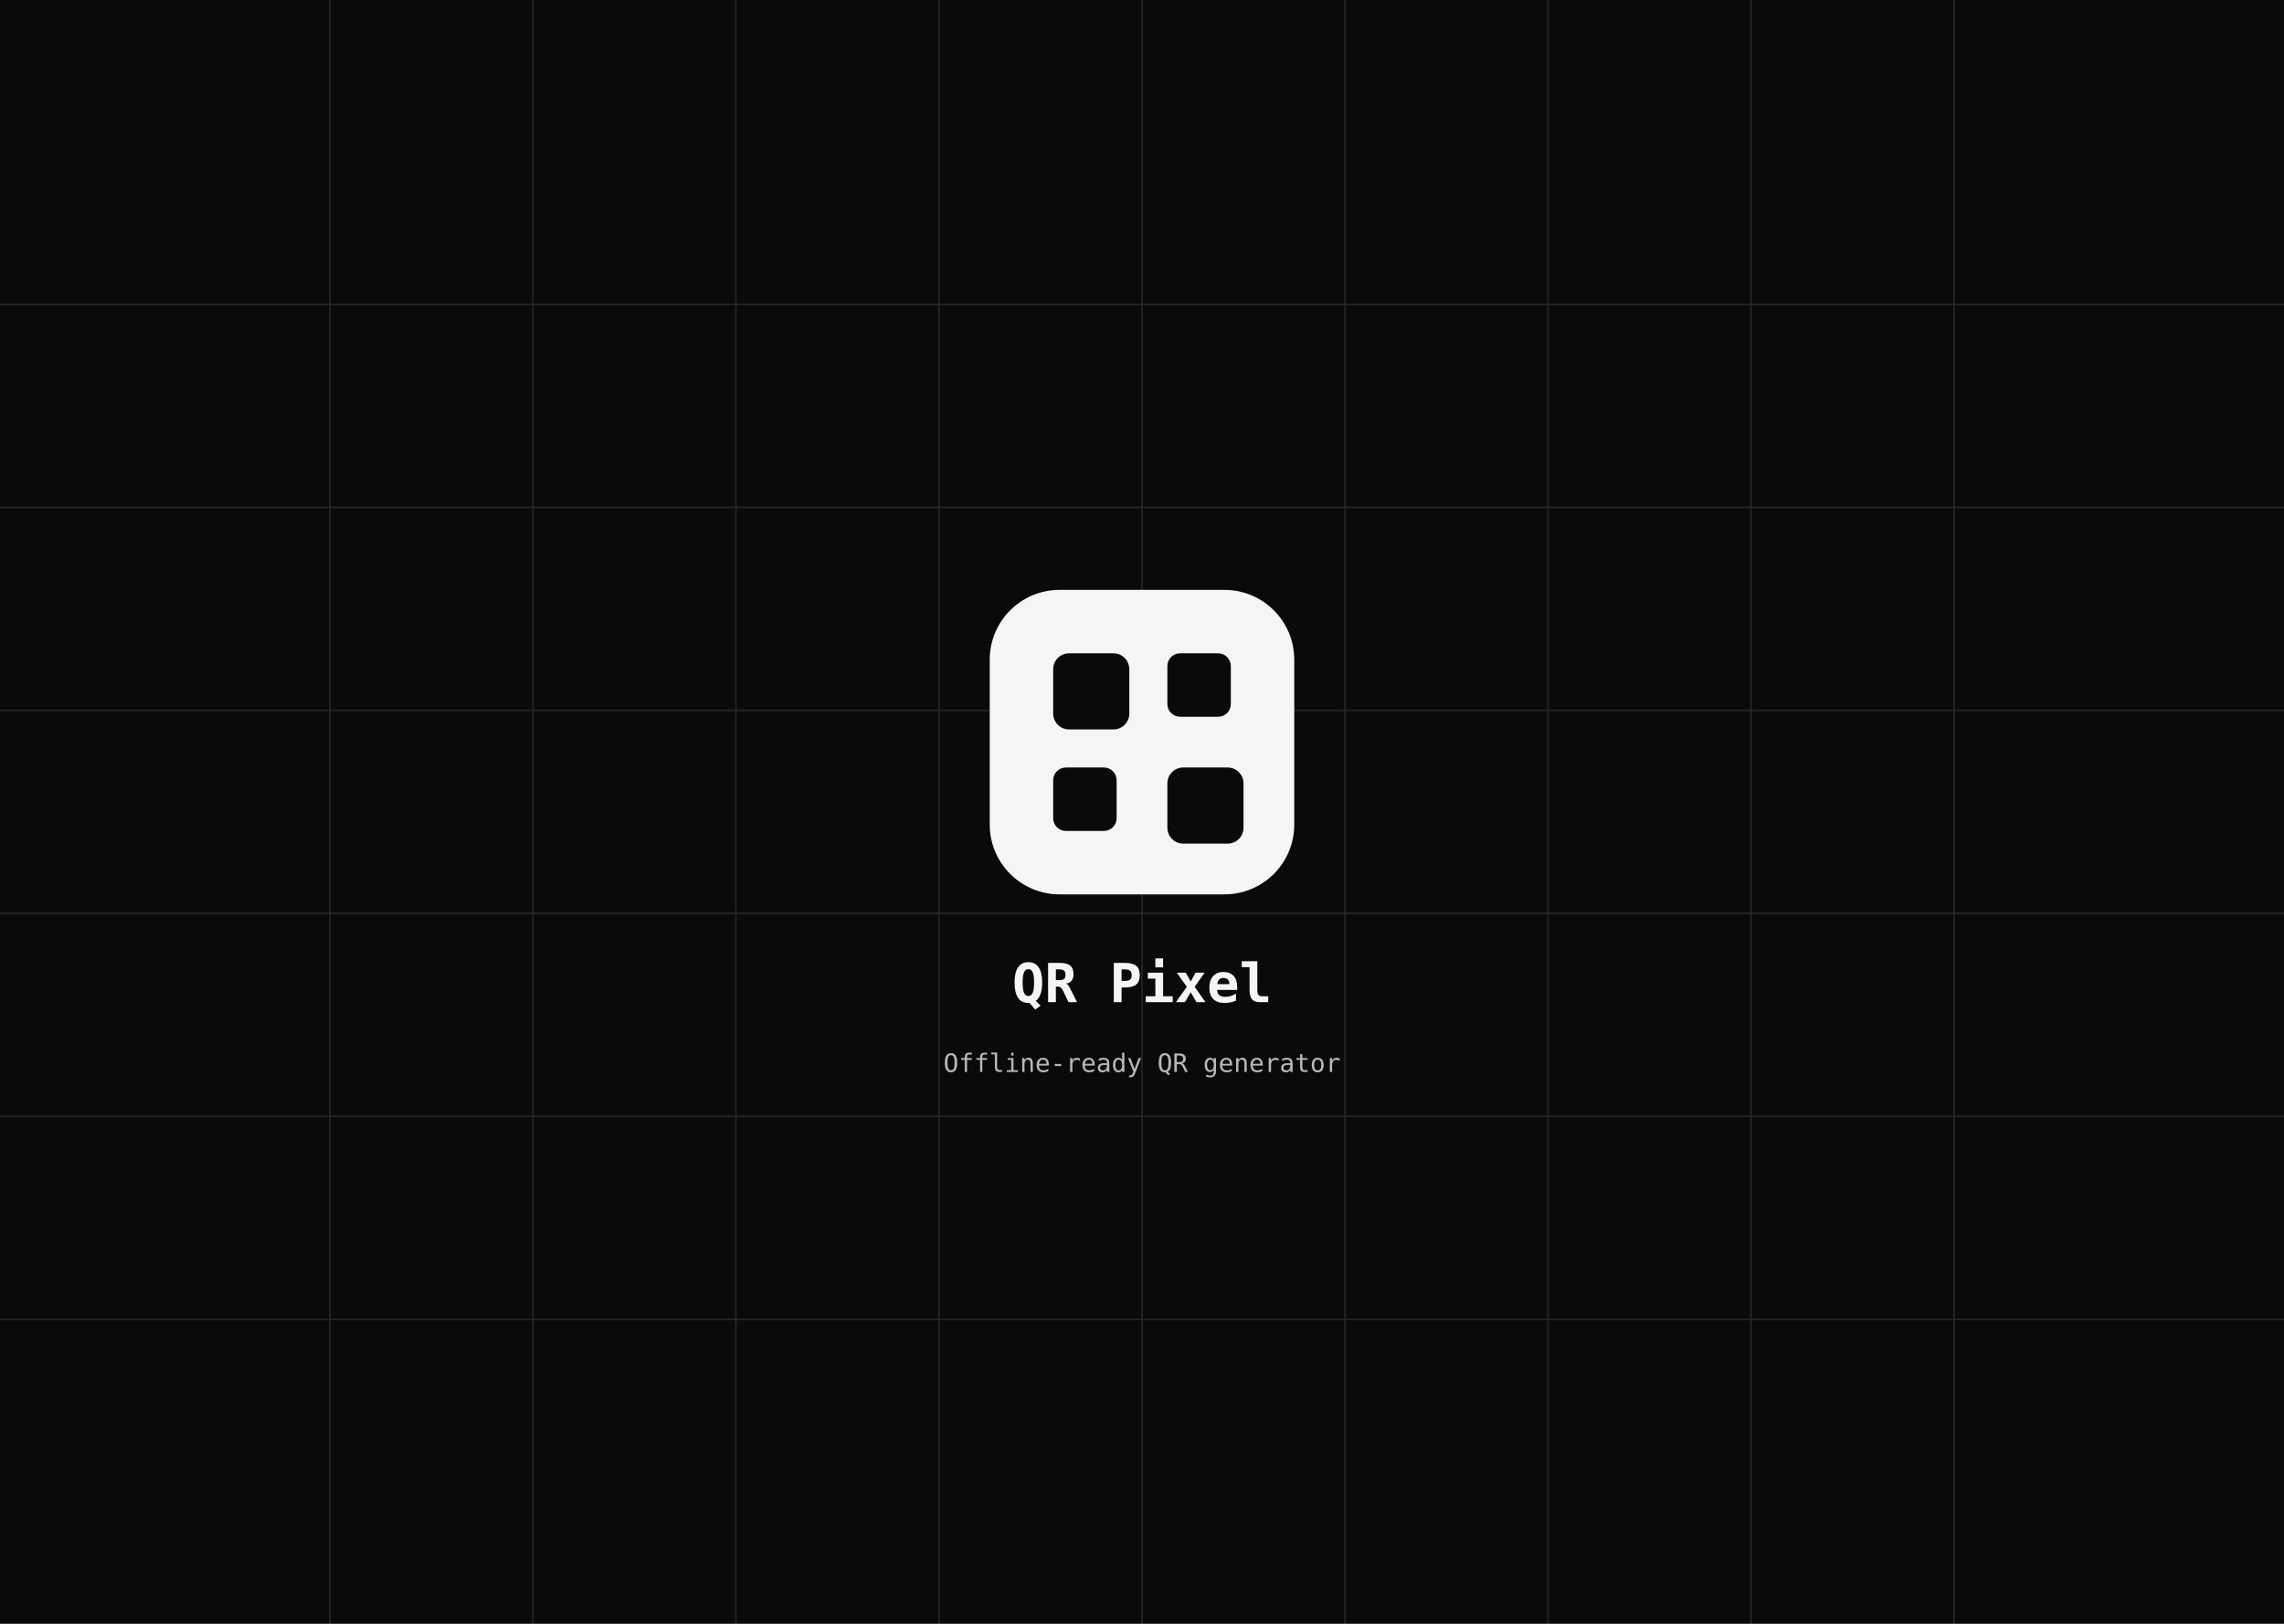
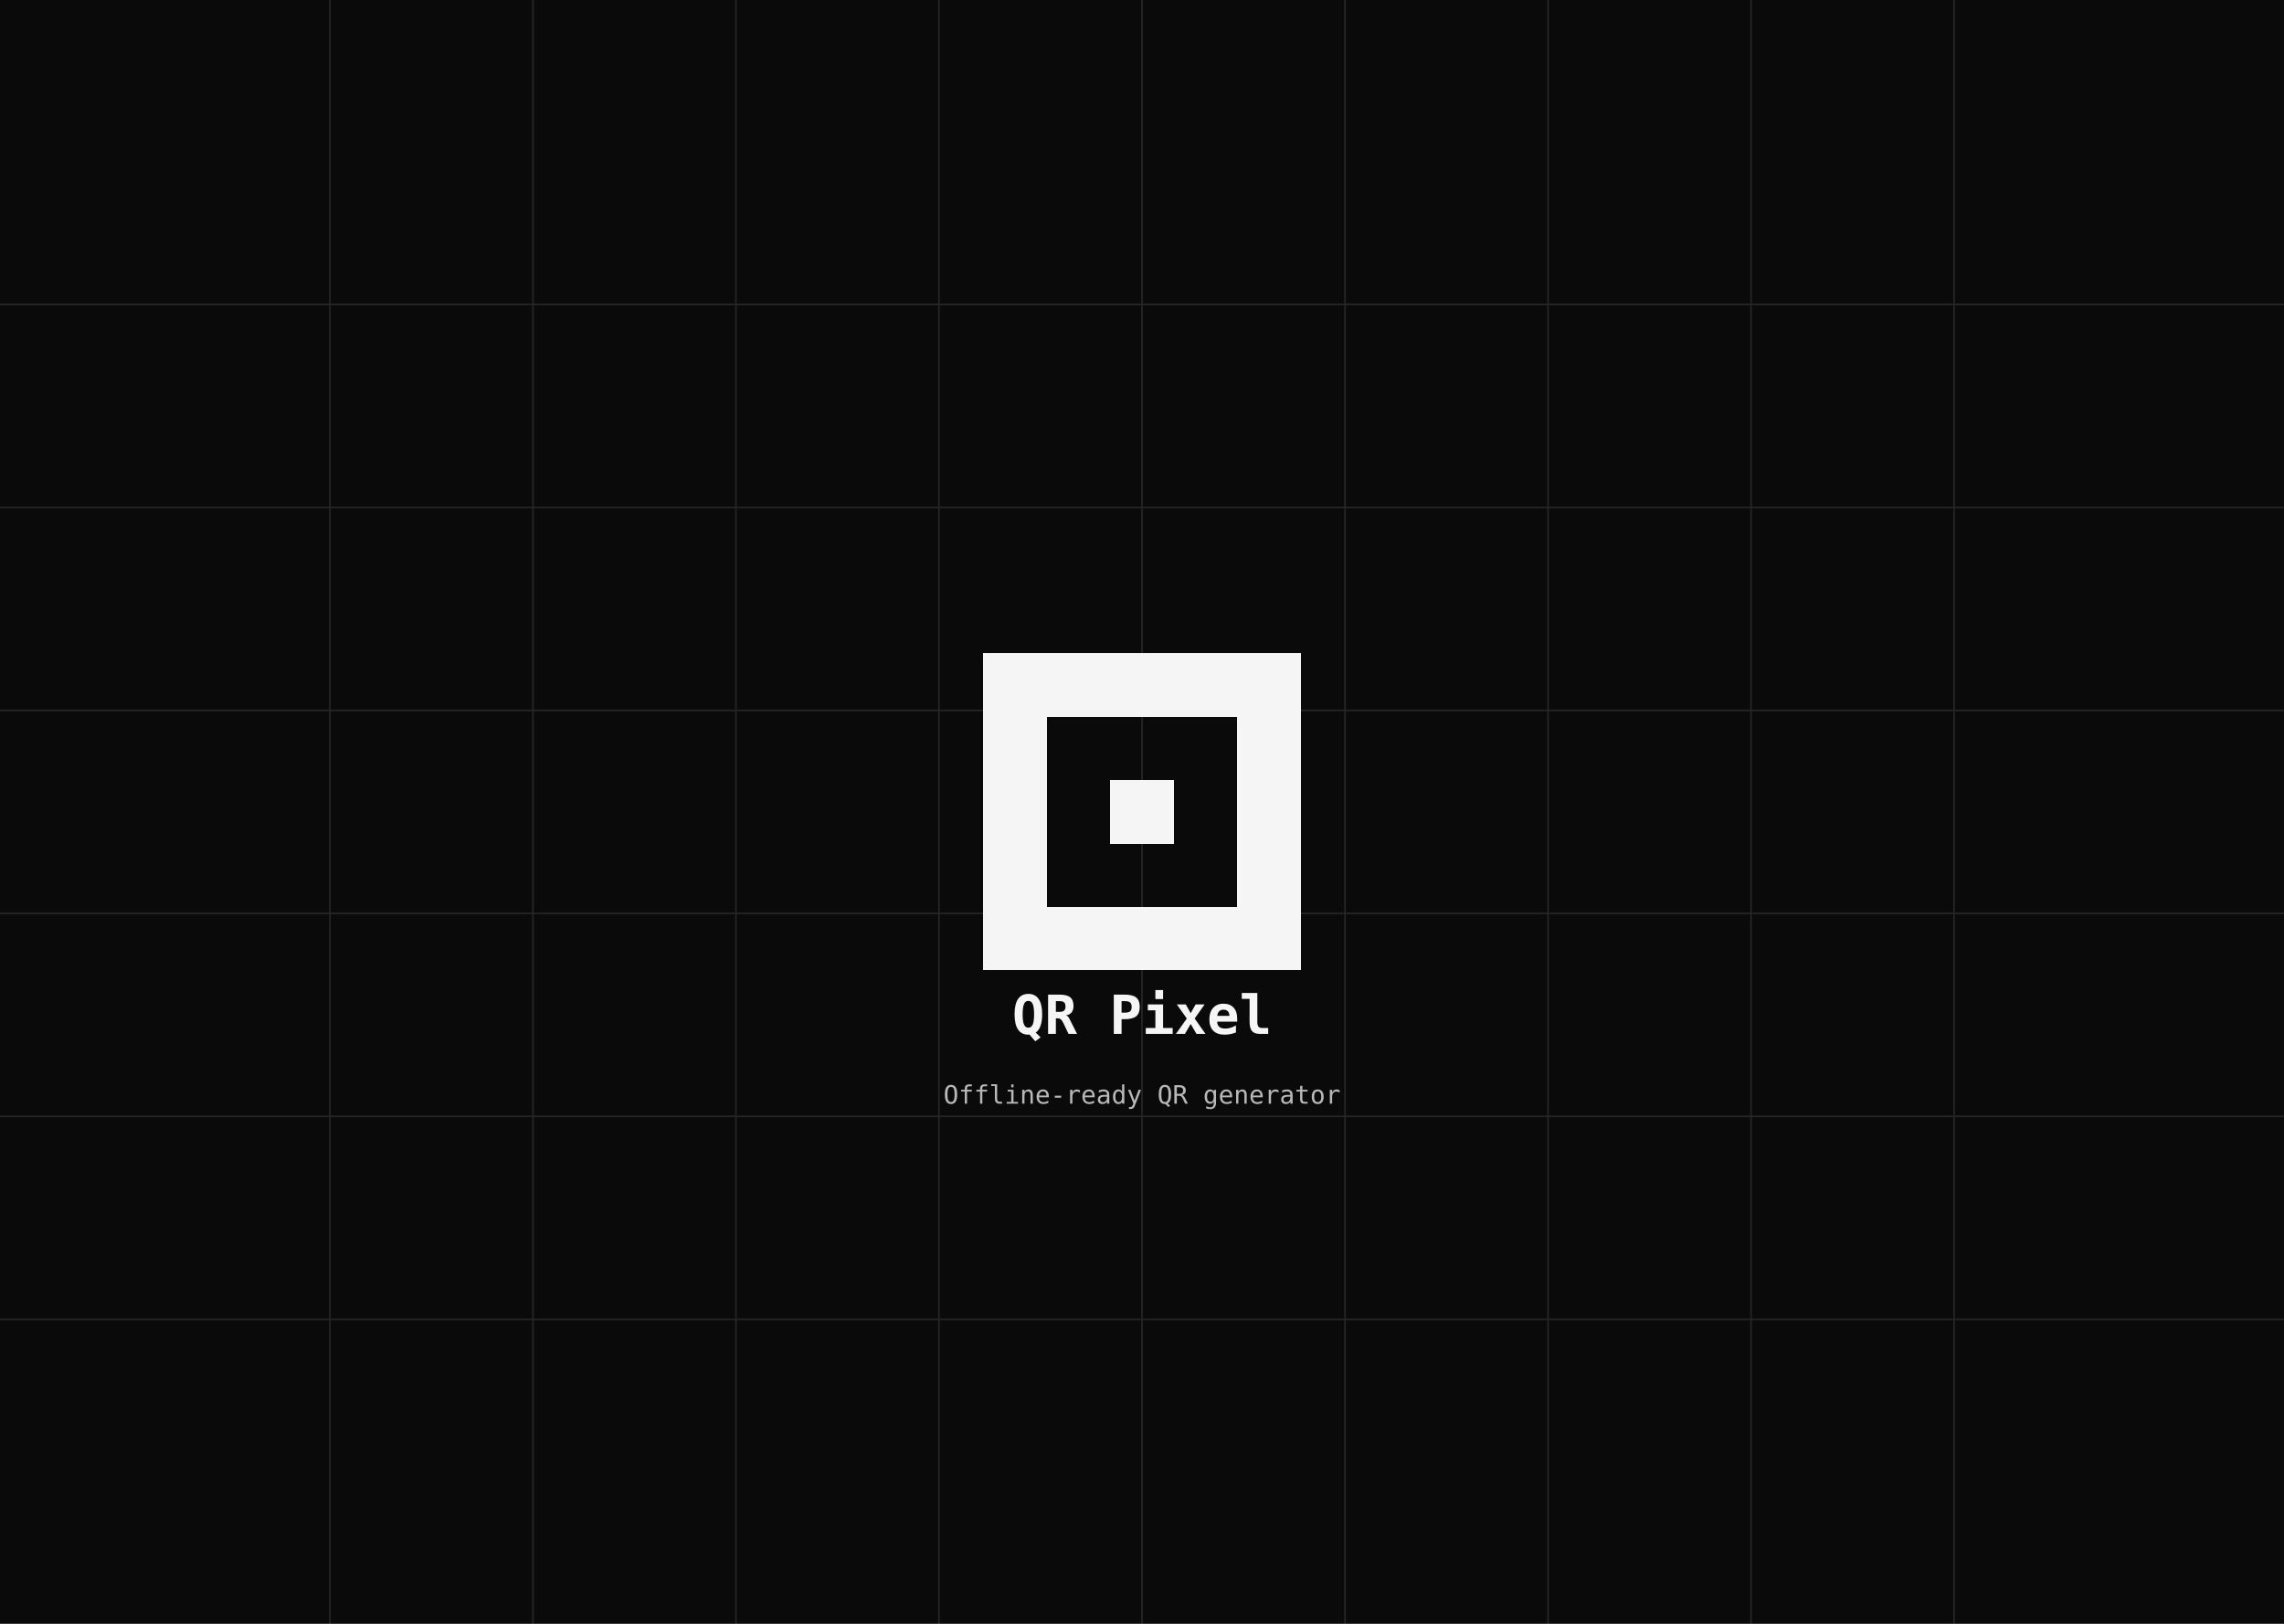
<svg xmlns="http://www.w3.org/2000/svg" viewBox="0 0 1440 1024">
  <rect width="1440" height="1024" fill="#0a0a0a" />
-   <g opacity="0.12" stroke="#f5f5f5">
+   <g opacity="0.12" stroke="#f5f5f5" fill="none">
    <path d="M0 192h1440M0 320h1440M0 448h1440M0 576h1440M0 704h1440M0 832h1440" />
    <path d="M208 0v1024M336 0v1024M464 0v1024M592 0v1024M720 0v1024M848 0v1024M976 0v1024M1104 0v1024M1232 0v1024" />
  </g>
-   <g transform="translate(624 372)">
-     <rect width="192" height="192" rx="44" fill="#f5f5f5" />
-     <rect x="40" y="40" width="48" height="48" rx="10" fill="#0a0a0a" />
-     <rect x="112" y="40" width="40" height="40" rx="8" fill="#0a0a0a" />
-     <rect x="40" y="112" width="40" height="40" rx="8" fill="#0a0a0a" />
-     <rect x="112" y="112" width="48" height="48" rx="10" fill="#0a0a0a" />
-   </g>
-   <text x="720" y="632" fill="#f5f5f5" font-family="Menlo, monospace" font-size="34" text-anchor="middle" font-weight="700">QR Pixel</text>
-   <text x="720" y="676" fill="#b8b8b8" font-family="Menlo, monospace" font-size="16" text-anchor="middle">Offline-ready QR generator</text>
+   <path fill="#f5f5f5" fill-rule="evenodd" shape-rendering="crispEdges" transform="translate(620 412)" d="M0 0h200v200H0zM40 40h120v120H40zM80 80h40v40H80z" />
+   <text x="720" y="652" fill="#f5f5f5" font-family="Menlo, monospace" font-size="34" text-anchor="middle" font-weight="700">QR Pixel</text>
+   <text x="720" y="696" fill="#b8b8b8" font-family="Menlo, monospace" font-size="16" text-anchor="middle">Offline-ready QR generator</text>
</svg>
